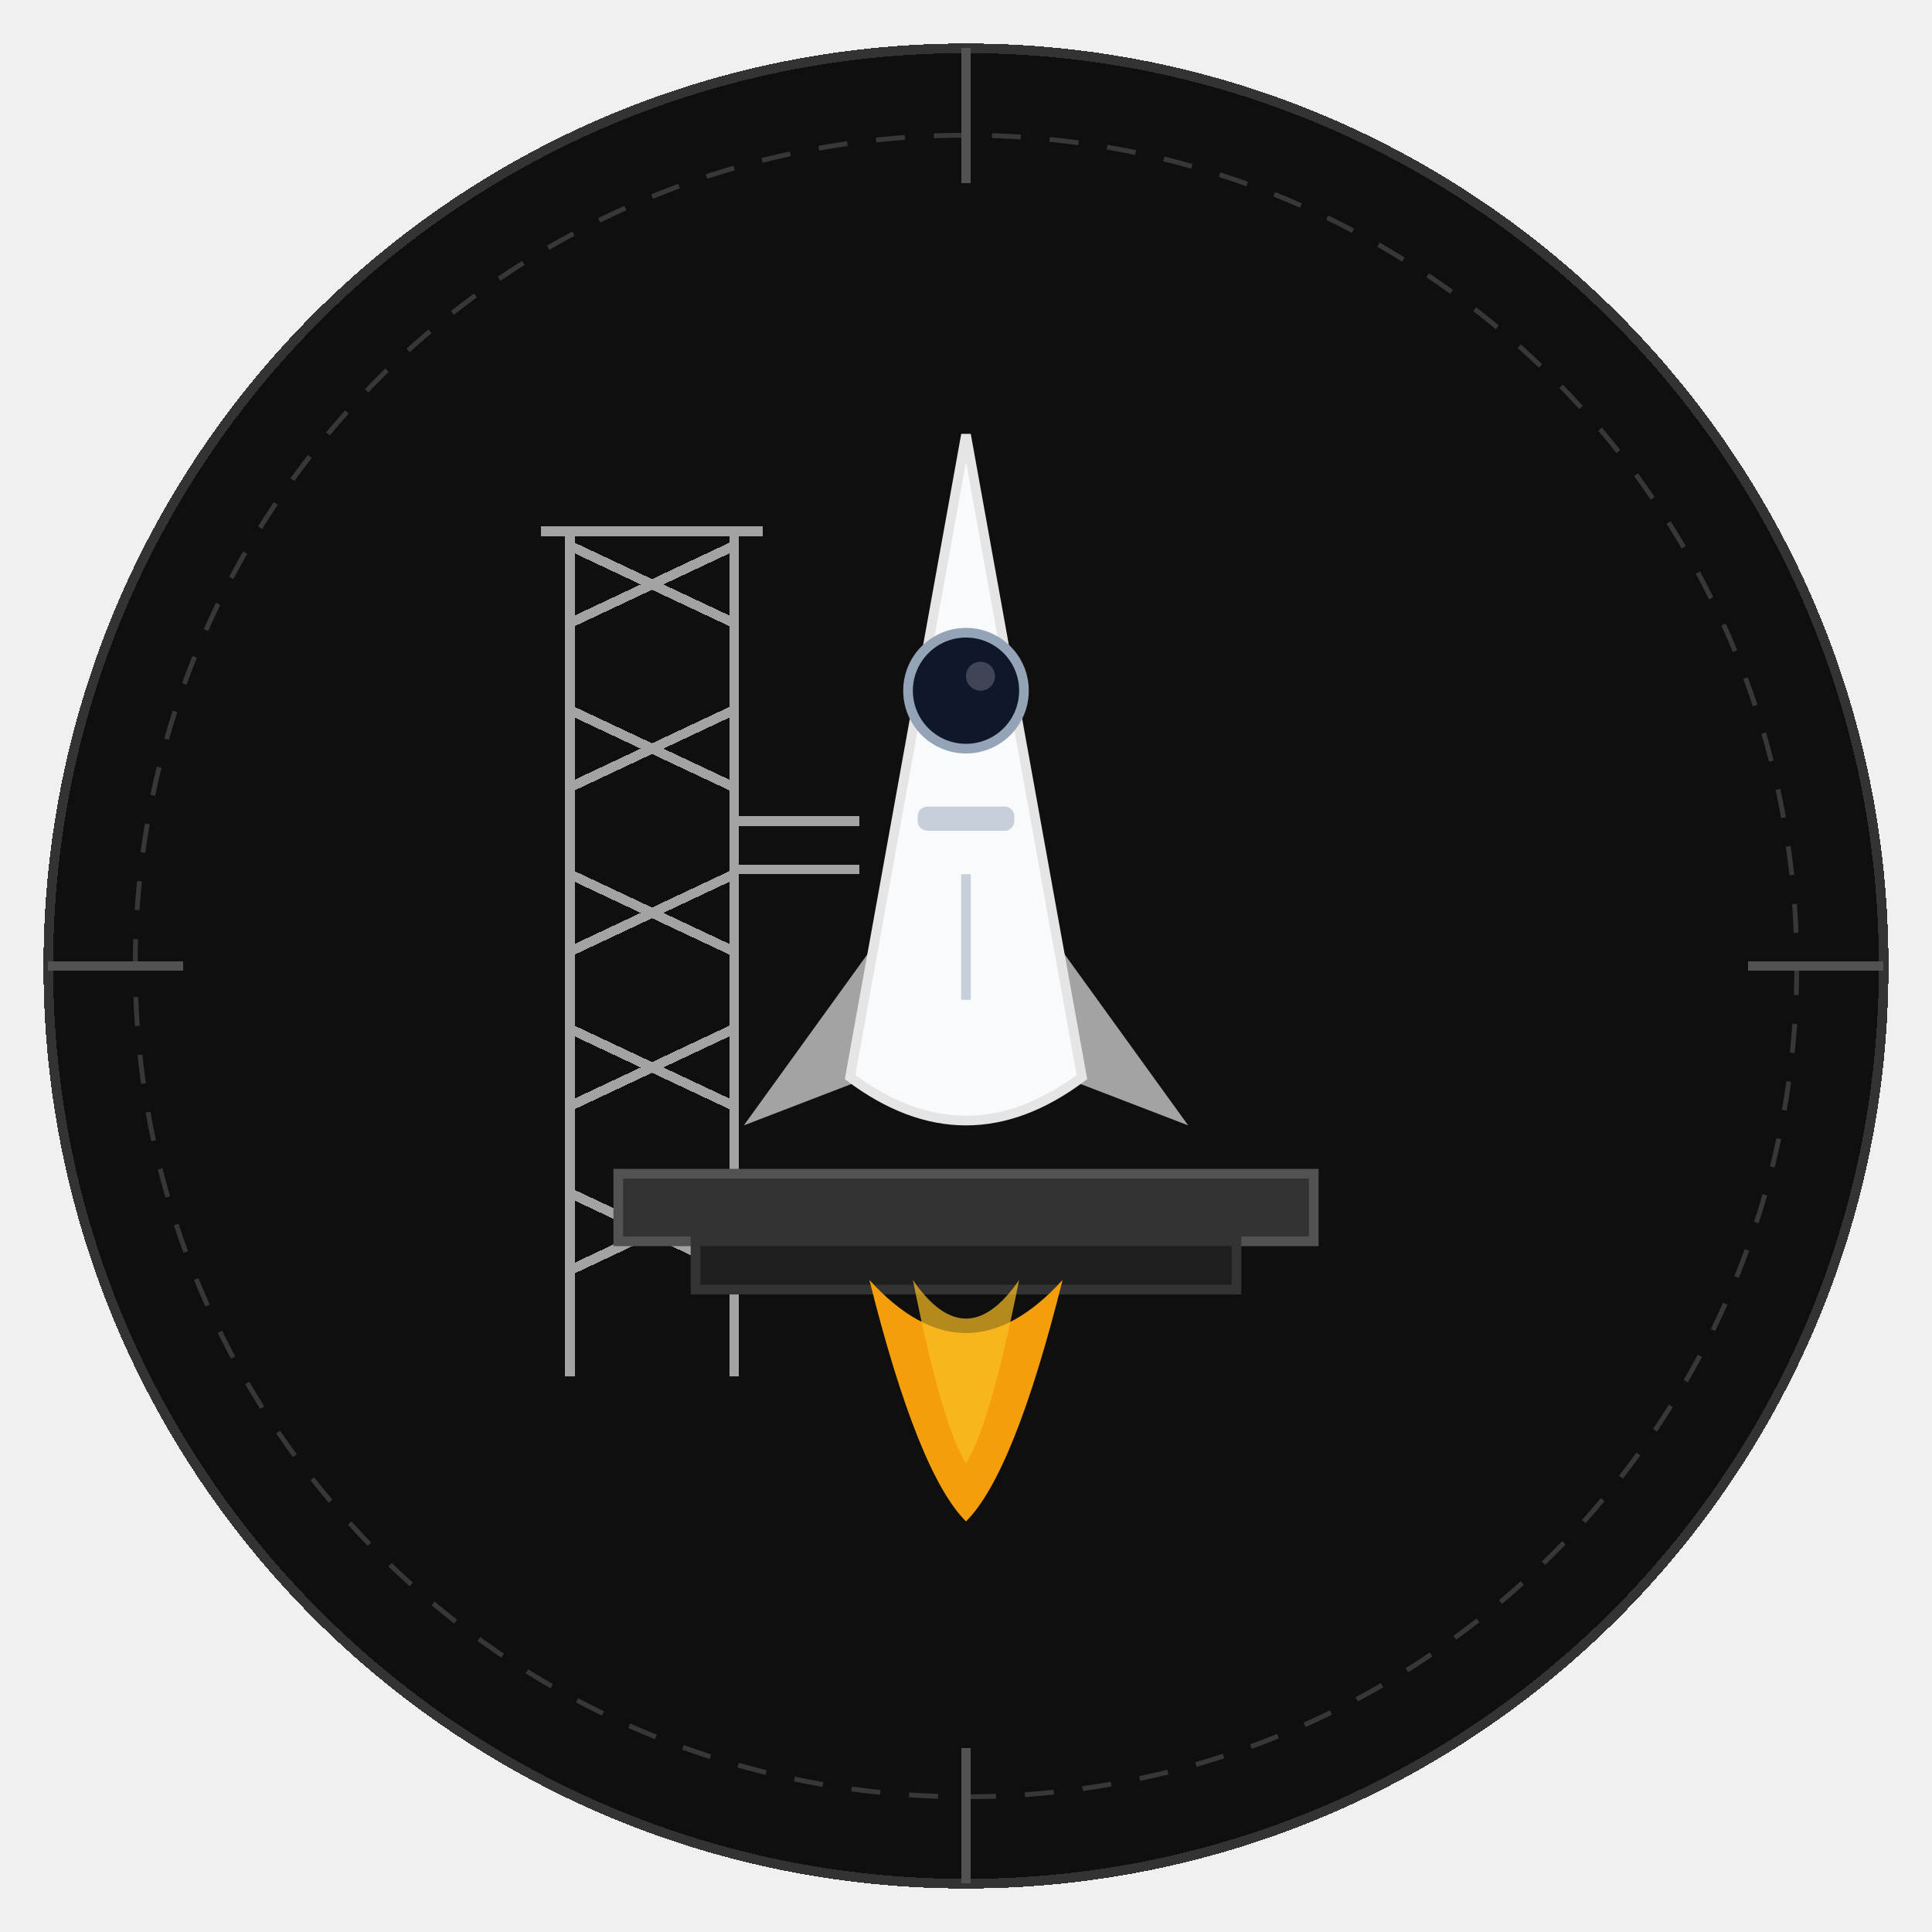
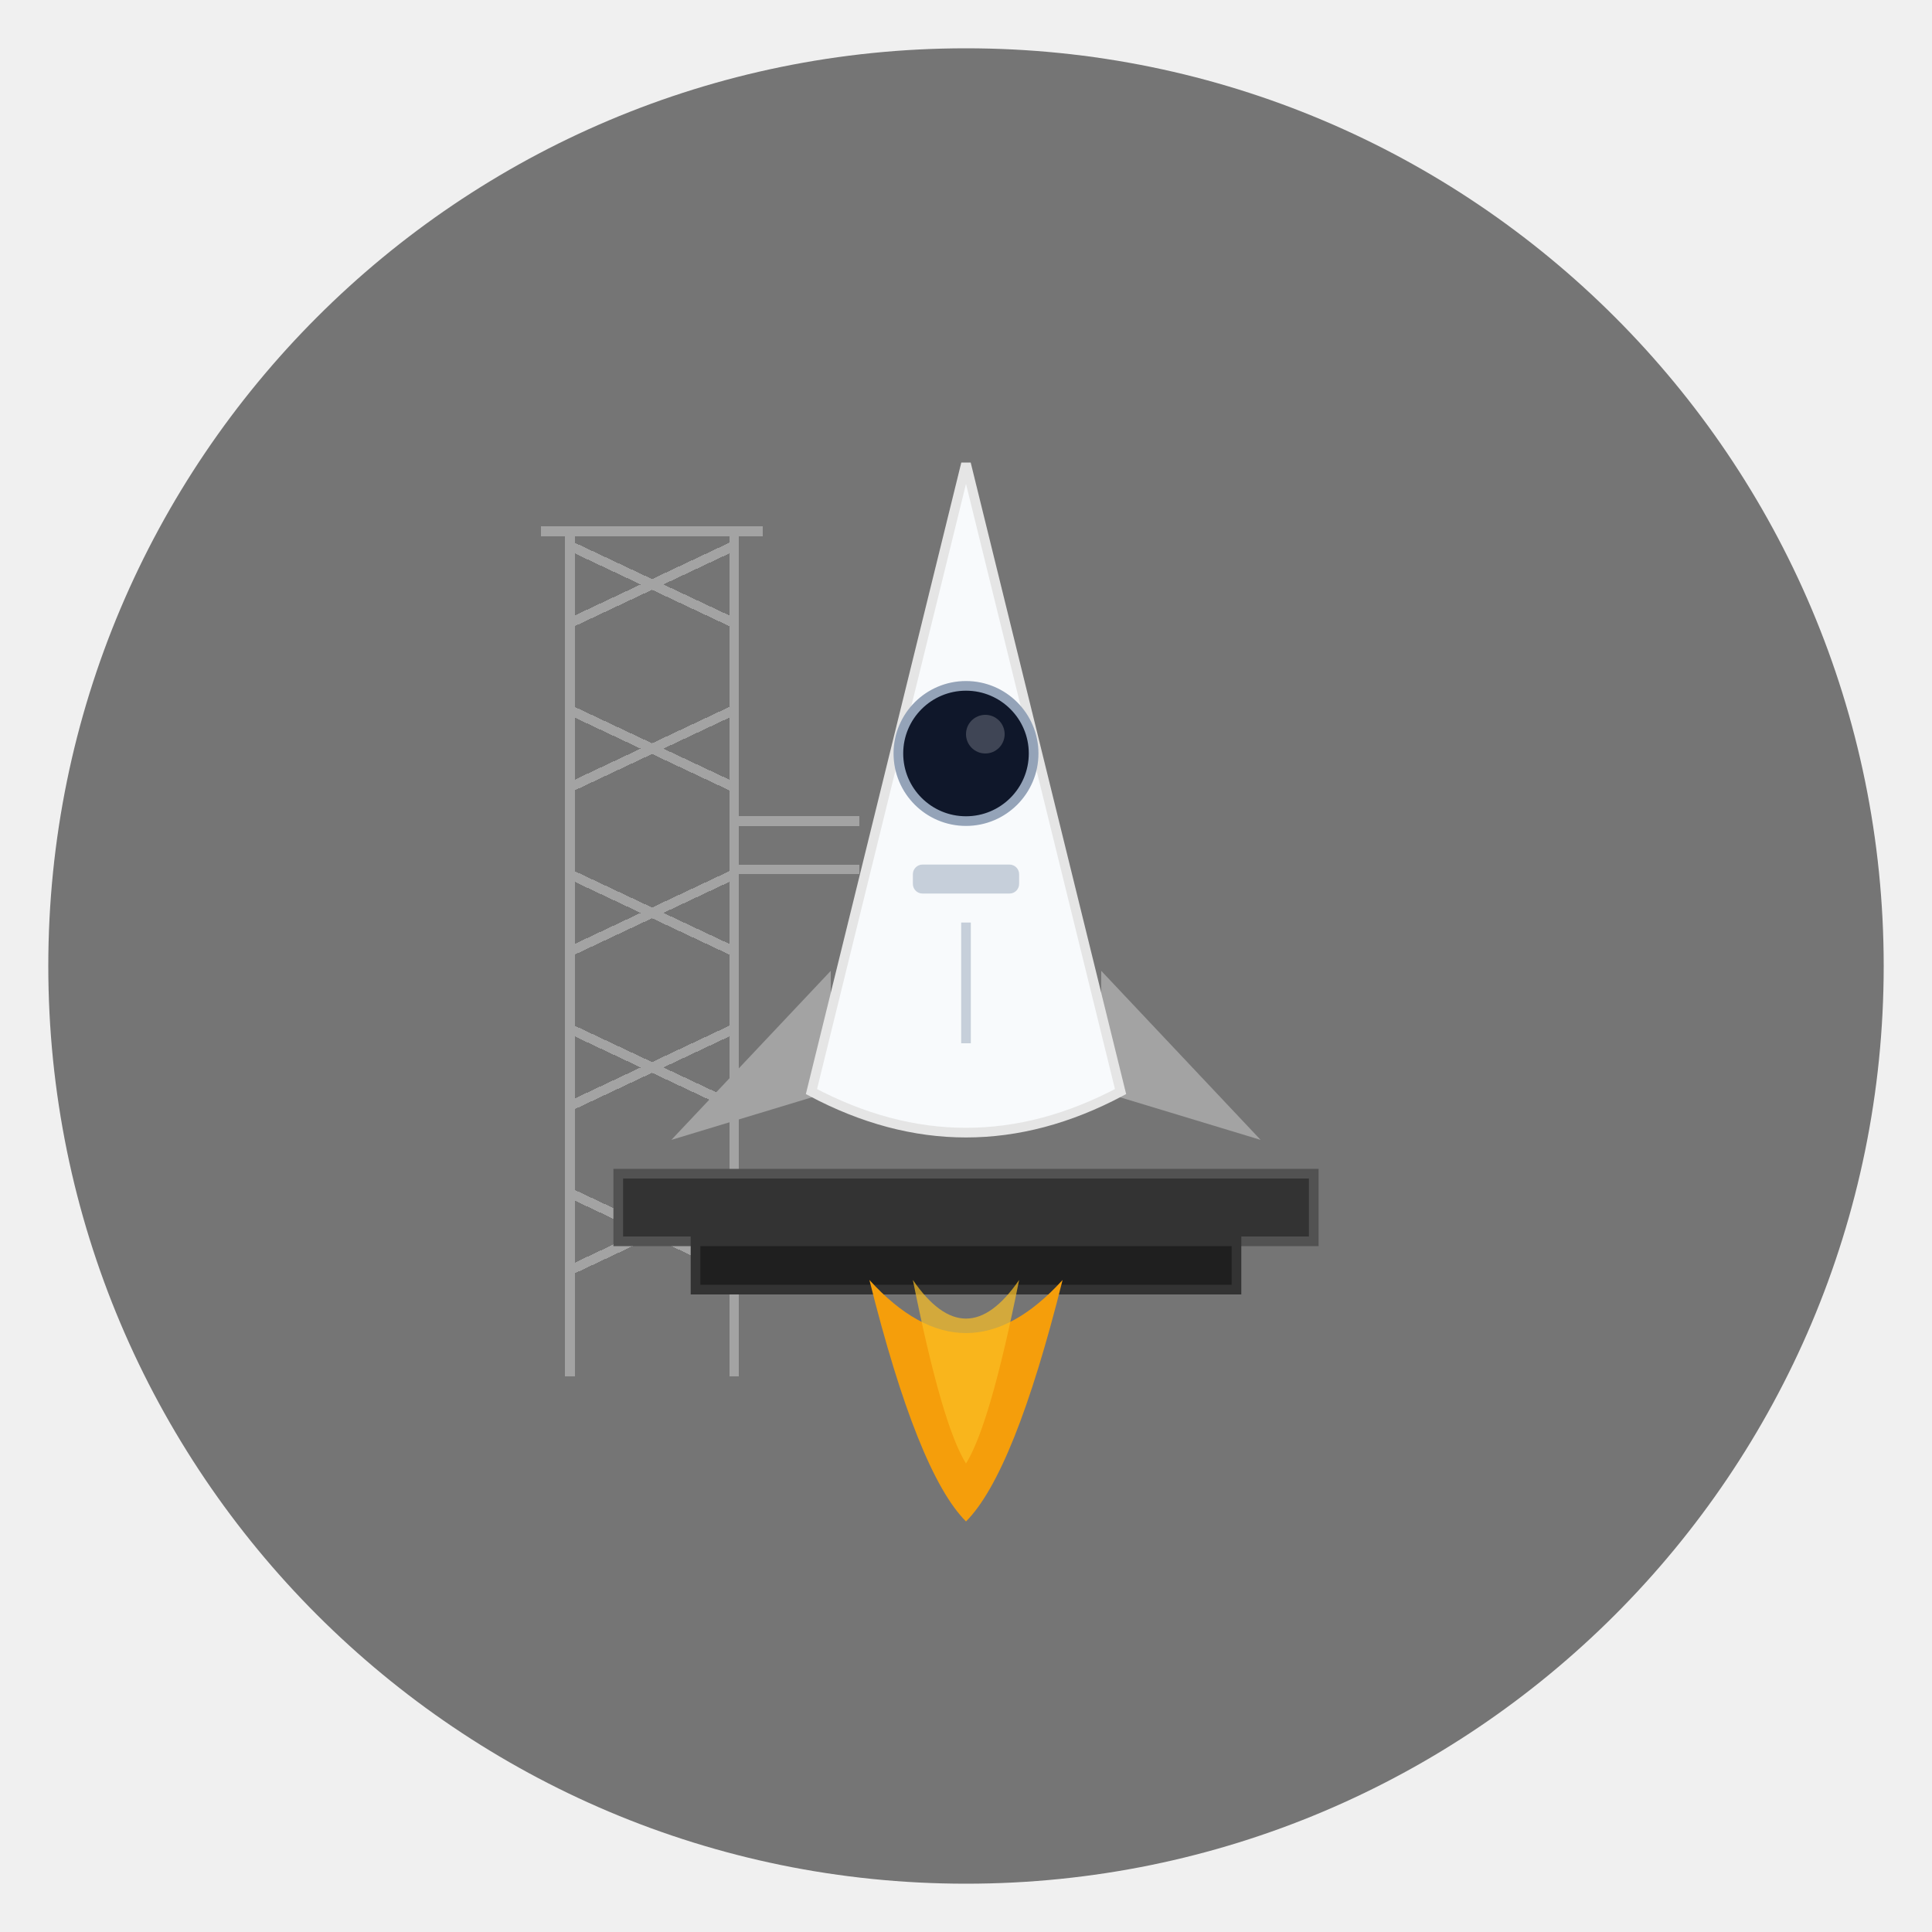
<svg xmlns="http://www.w3.org/2000/svg" viewBox="0 0 400 400" width="400" height="400">
-   <circle cx="200" cy="200" r="190" fill="#0f0f0f" stroke="#333333" stroke-width="2" shape-rendering="crispEdges" />
-   <g stroke="#525252" stroke-width="2" shape-rendering="crispEdges">
-     <line x1="200" y1="10" x2="200" y2="38" />
-     <line x1="200" y1="362" x2="200" y2="390" />
-     <line x1="10" y1="200" x2="38" y2="200" />
-     <line x1="362" y1="200" x2="390" y2="200" />
-   </g>
-   <circle cx="200" cy="200" r="172" fill="none" stroke="#525252" stroke-width="1" stroke-dasharray="6 6" opacity="0.6" />
+   <circle cx="200" cy="200" r="190" fill="#333333" opacity="0.65" />
  <g transform="translate(200, 205)">
    <g stroke="#a3a3a3" stroke-width="2" fill="none" shape-rendering="crispEdges">
      <line x1="-82" y1="80" x2="-82" y2="-95" />
      <line x1="-48" y1="80" x2="-48" y2="-95" />
      <line x1="-82" y1="58" x2="-48" y2="42" />
      <line x1="-82" y1="42" x2="-48" y2="58" />
      <line x1="-82" y1="24" x2="-48" y2="8" />
      <line x1="-82" y1="8" x2="-48" y2="24" />
      <line x1="-82" y1="-8" x2="-48" y2="-24" />
      <line x1="-82" y1="-24" x2="-48" y2="-8" />
      <line x1="-82" y1="-42" x2="-48" y2="-58" />
      <line x1="-82" y1="-58" x2="-48" y2="-42" />
      <line x1="-82" y1="-76" x2="-48" y2="-92" />
      <line x1="-82" y1="-92" x2="-48" y2="-76" />
      <line x1="-88" y1="-95" x2="-42" y2="-95" />
      <line x1="-48" y1="-35" x2="-22" y2="-35" />
      <line x1="-48" y1="-25" x2="-22" y2="-25" />
    </g>
-     <g>
-       <path d="M -20 -8 L -46 28 L -20 18 Z" fill="#a3a3a3" />
-       <path d="M 20 -8 L 46 28 L 20 18 Z" fill="#a3a3a3" />
-       <path d="M 0 -115 L 24 18 Q 0 36 -24 18 Z" fill="#f8fafc" stroke="#e5e5e5" stroke-width="2" />
-       <circle cx="0" cy="-62" r="12" fill="#0f172a" stroke="#94a3b8" stroke-width="2" />
-       <circle cx="3" cy="-65" r="3" fill="#ffffff" opacity="0.2" />
-       <line x1="0" y1="-24" x2="0" y2="2" stroke="#94a3b8" stroke-width="2" opacity="0.5" />
-       <rect x="-10" y="-38" width="20" height="5" rx="2" fill="#94a3b8" opacity="0.5" />
+     <g transform="translate(0, 16)">
+       <path d="M -28 -20 L -61 15 L -28 5 Z" fill="#a3a3a3" />
+       <path d="M 28 -20 L 61 15 L 28 5 Z" fill="#a3a3a3" />
+       <path d="M 0 -125 L 32 5 Q 0 22 -32 5 Z" fill="#f8fafc" stroke="#e5e5e5" stroke-width="2" />
+       <circle cx="0" cy="-65" r="14" fill="#0f172a" stroke="#94a3b8" stroke-width="2" />
+       <circle cx="4" cy="-69" r="4" fill="#ffffff" opacity="0.2" />
+       <line x1="0" y1="-30" x2="0" y2="-5" stroke="#94a3b8" stroke-width="2" opacity="0.5" />
+       <rect x="-11" y="-42" width="22" height="6" rx="2" fill="#94a3b8" opacity="0.5" />
    </g>
    <rect x="-72" y="38" width="144" height="14" fill="#333333" stroke="#525252" stroke-width="2" />
    <rect x="-56" y="52" width="112" height="10" fill="#1f1f1f" stroke="#333333" stroke-width="2" />
    <path d="M -20 60 Q -10 100 0 110 Q 10 100 20 60 Q 0 82 -20 60" fill="#f59e0b" />
    <path d="M -11 60 Q -5 90 0 98 Q 5 90 11 60 Q 0 76 -11 60" fill="#fbbf24" opacity="0.7" />
  </g>
</svg>
